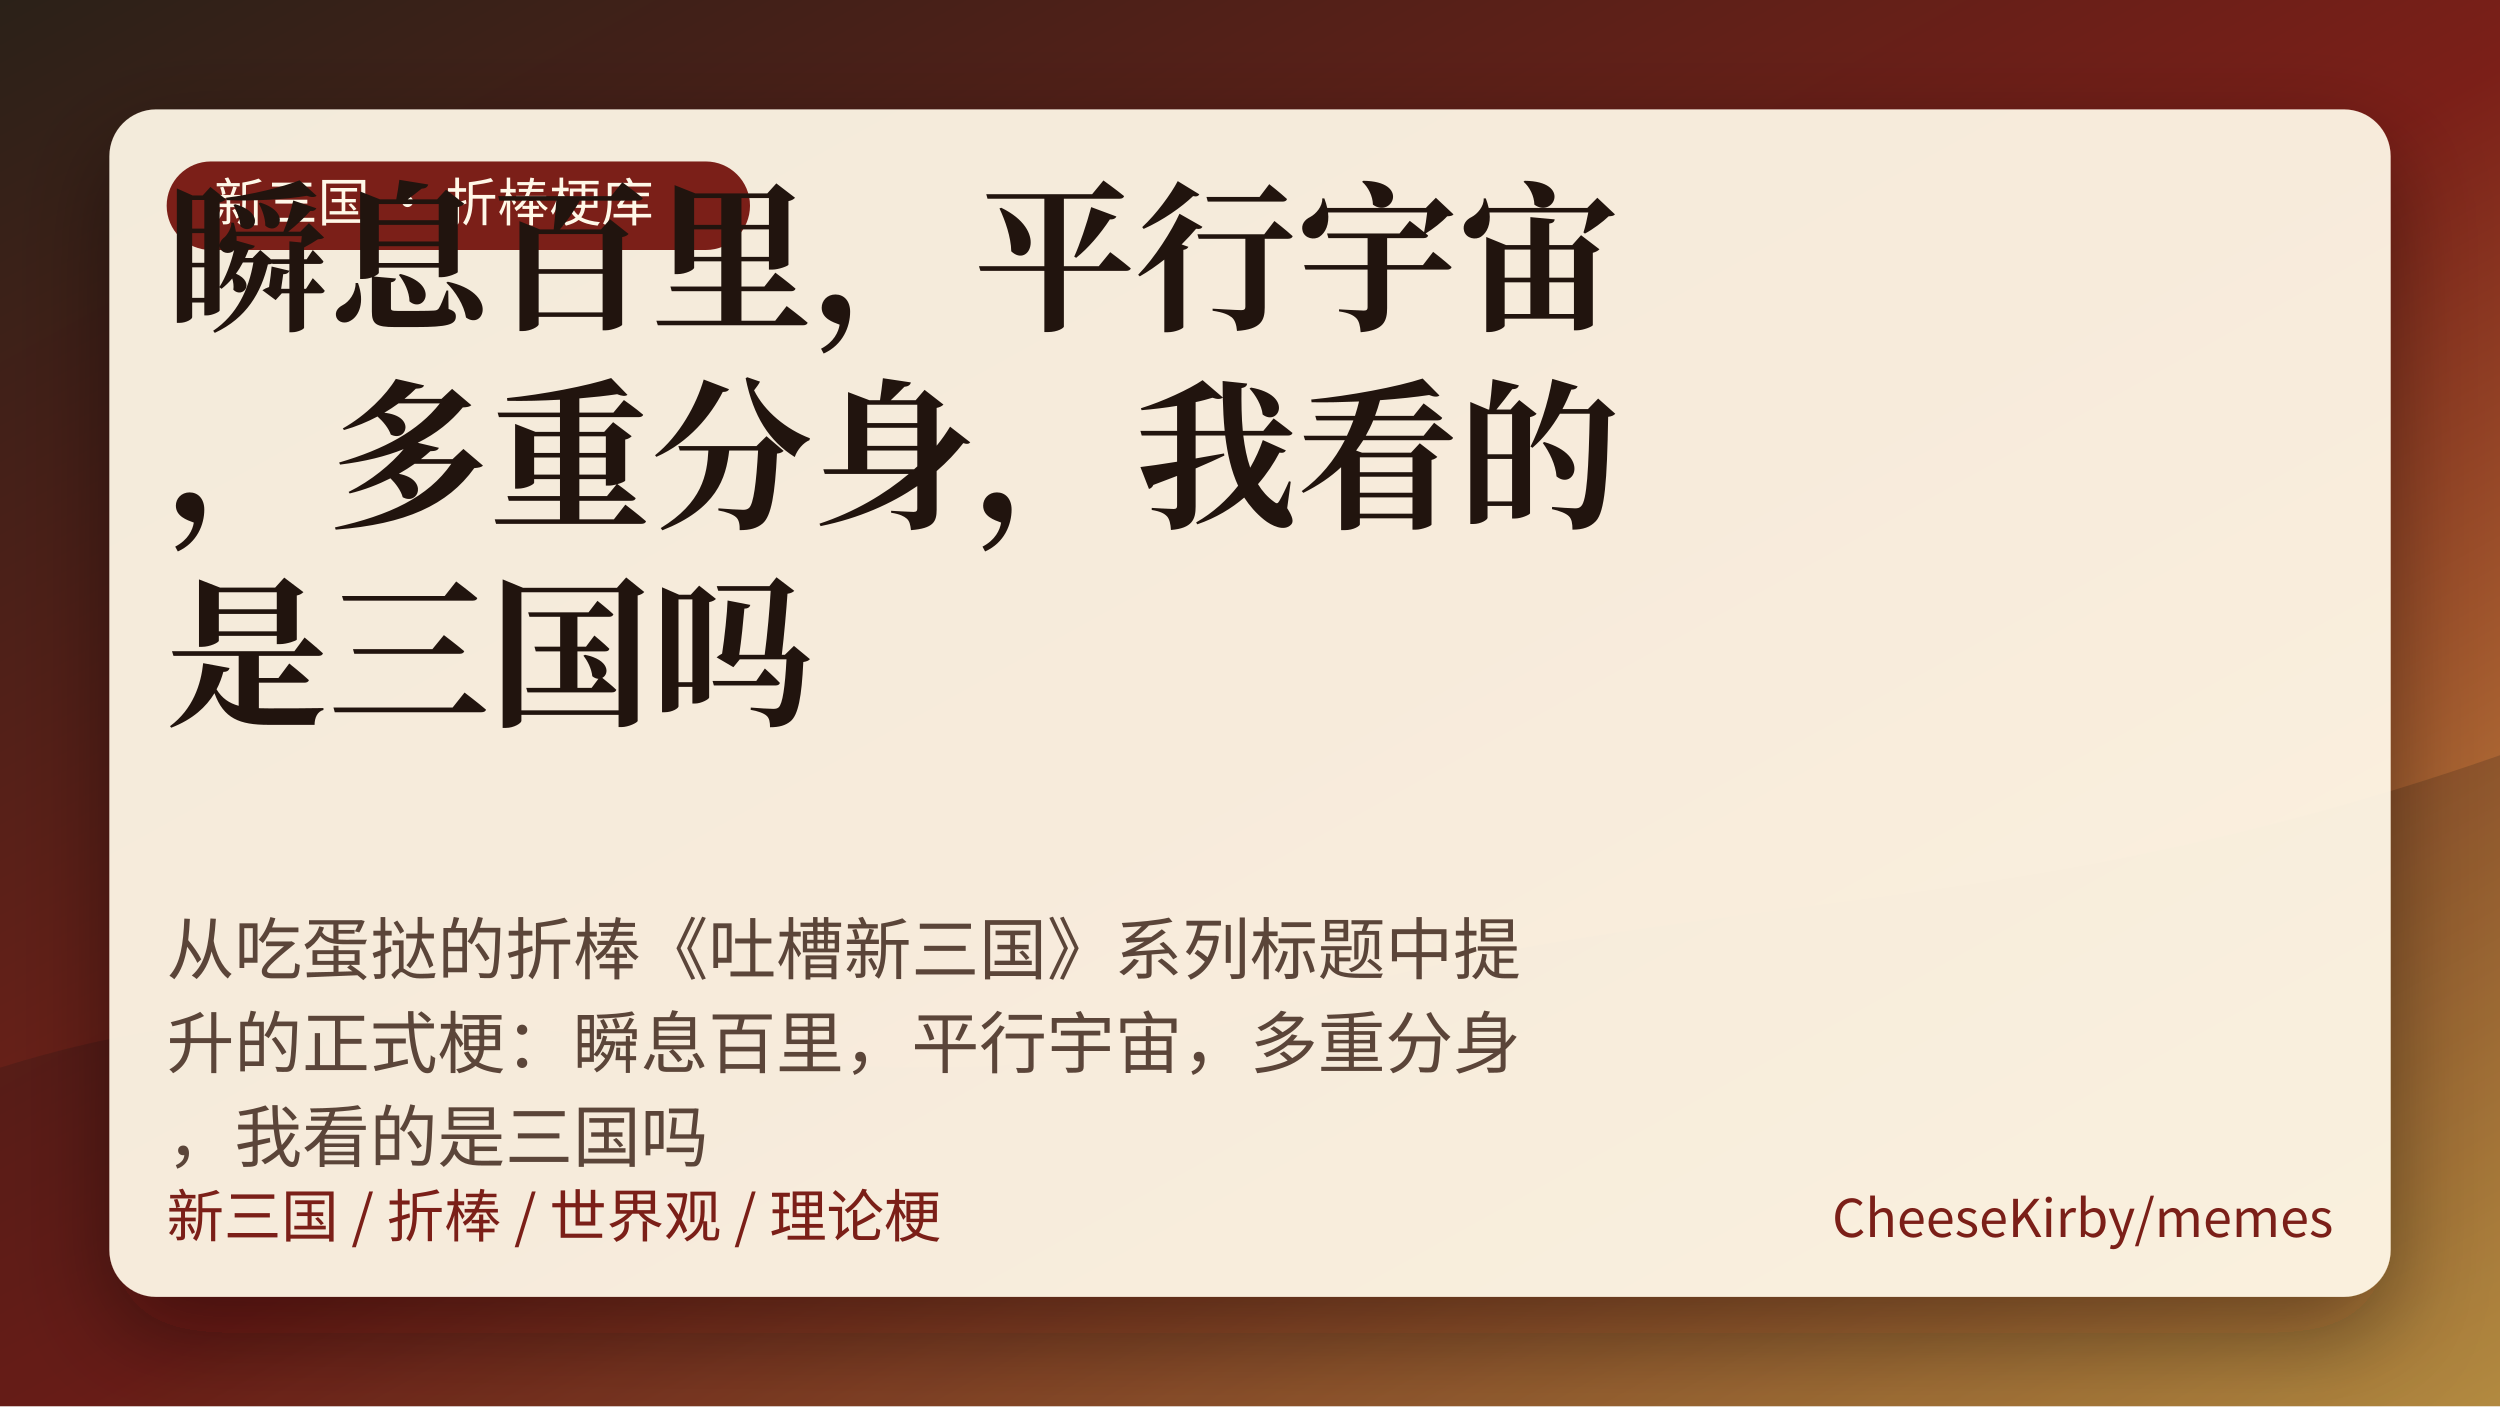
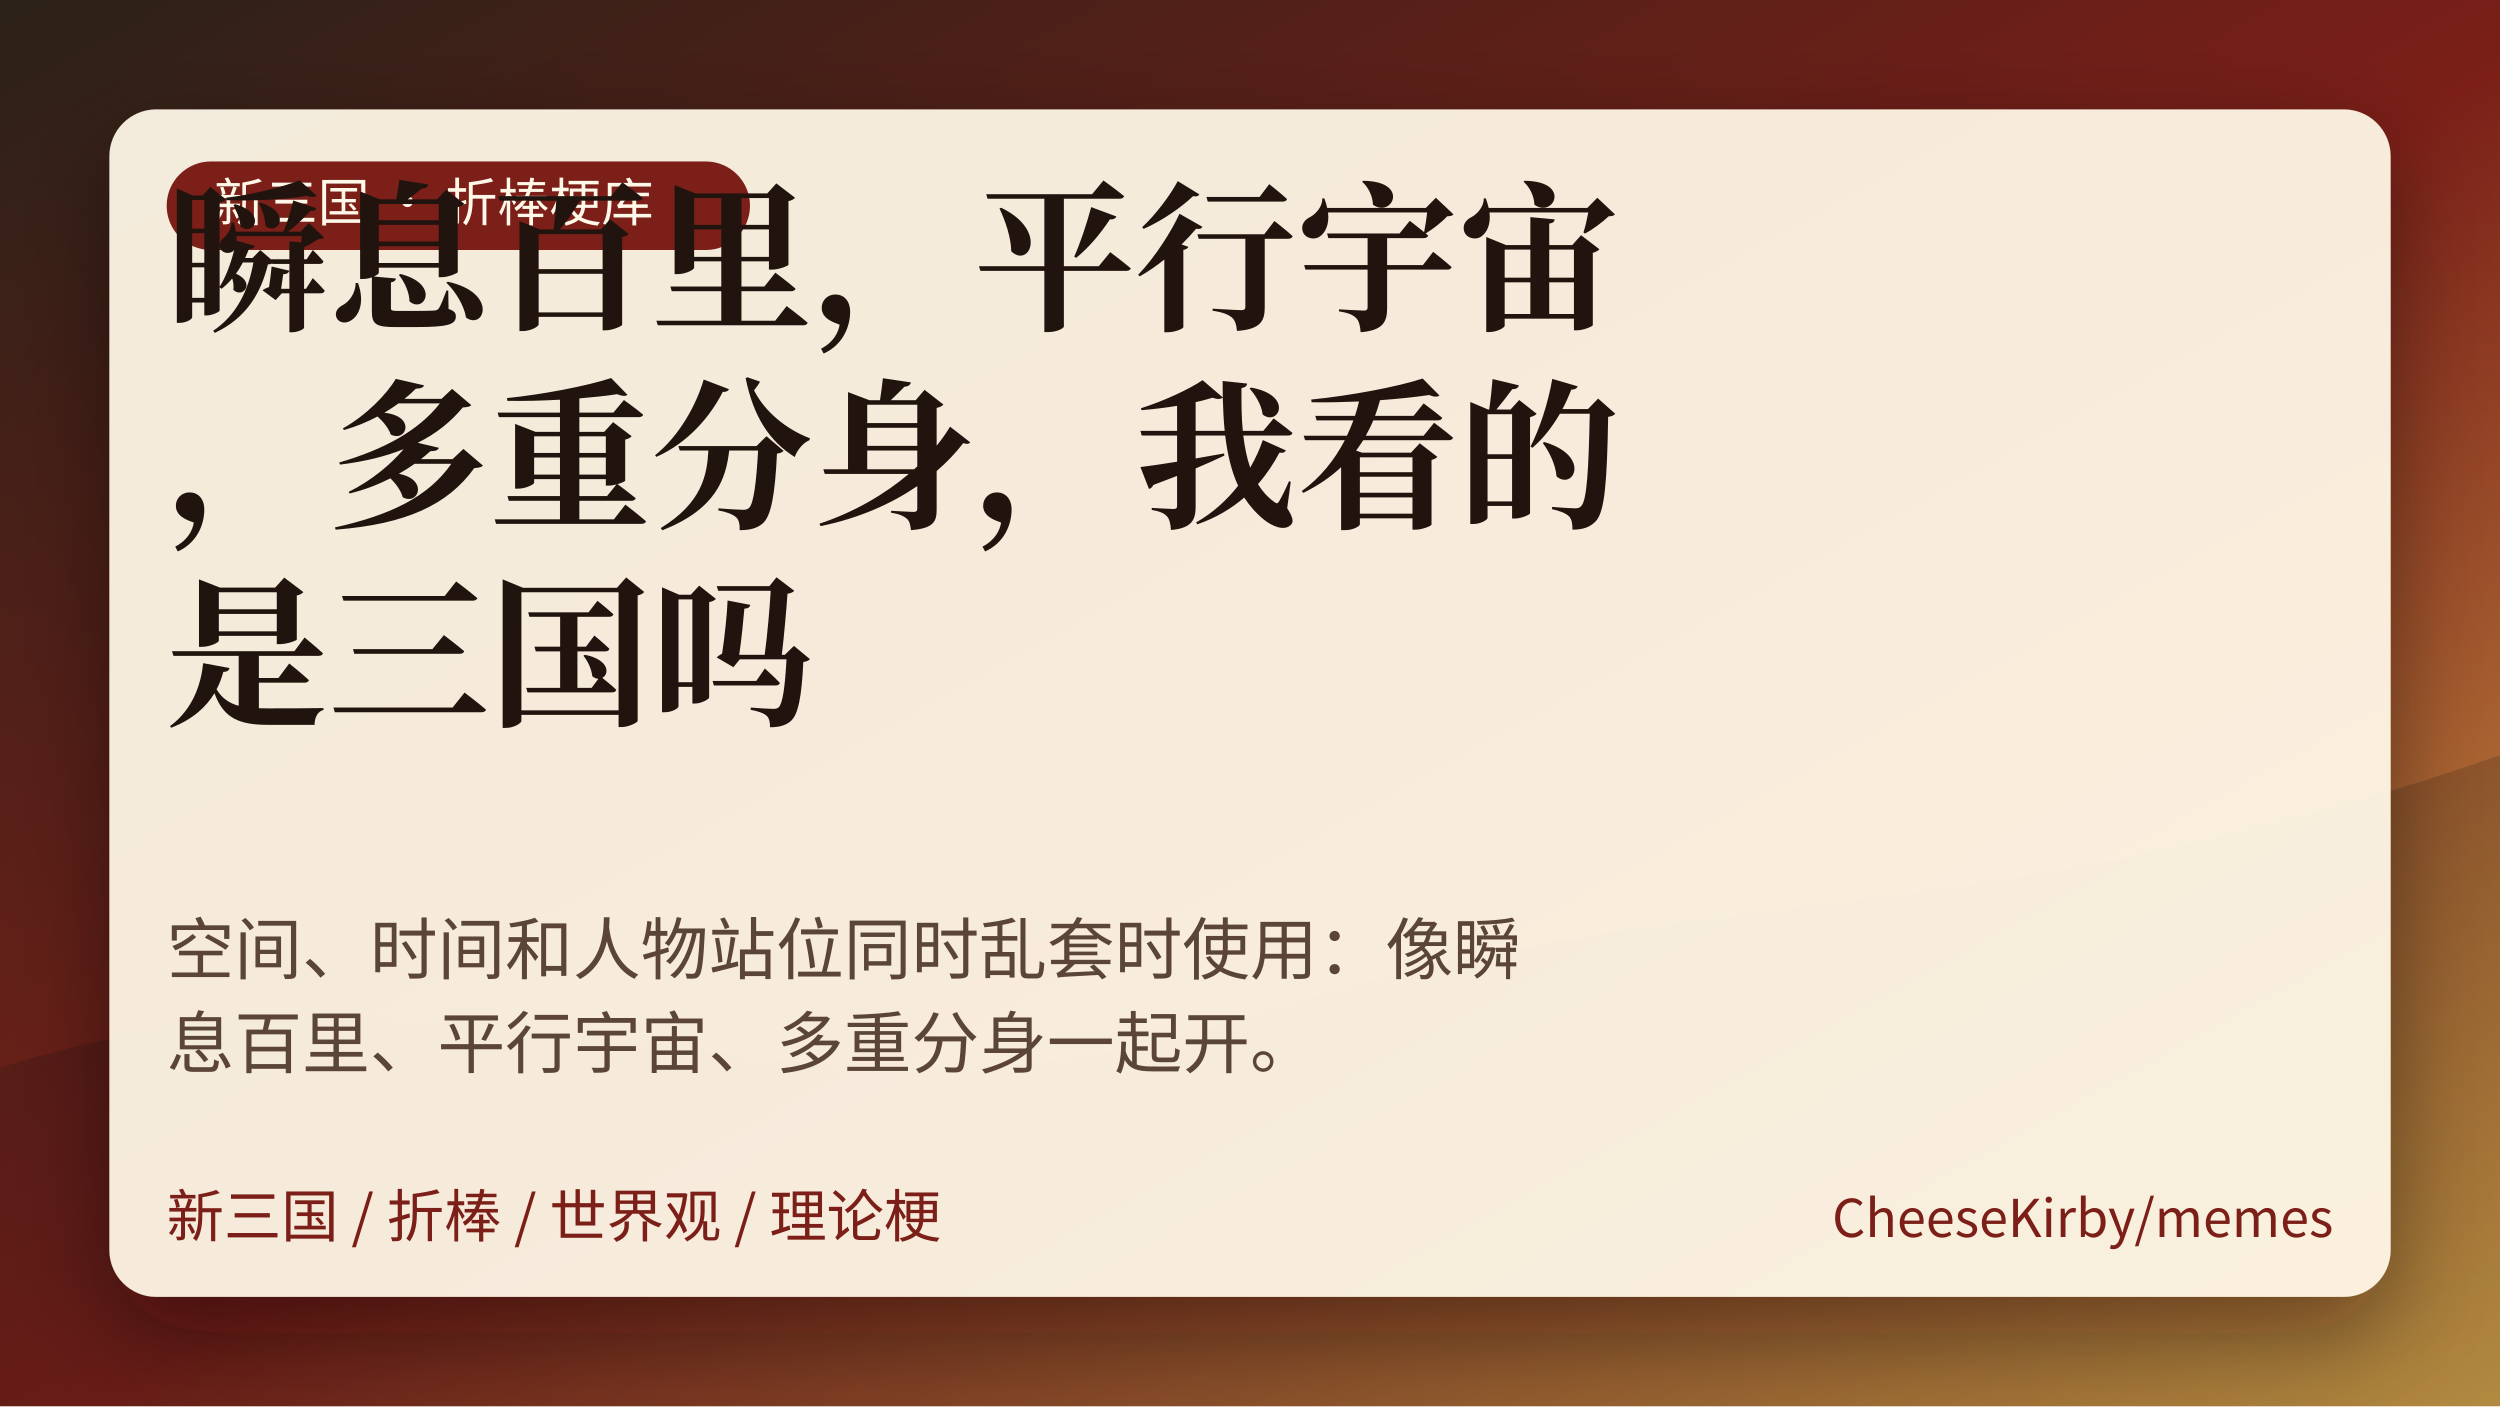
<svg xmlns="http://www.w3.org/2000/svg" width="960" height="540" viewBox="0 0 960 540">
  <defs>
    <linearGradient id="bg" x1="0" x2="1" y1="0" y2="1">
      <stop offset="0" stop-color="#2b2118" />
      <stop offset="0.52" stop-color="#7b1f18" />
      <stop offset="1" stop-color="#d5a44a" />
    </linearGradient>
    <filter id="shadow" x="-20%" y="-20%" width="140%" height="140%">
      <feDropShadow dx="0" dy="14" stdDeviation="18" flood-color="#1b0e08" flood-opacity="0.45" />
    </filter>
  </defs>
  <rect width="960" height="540" fill="url(#bg)" />
  <path d="M0 410 C190 350 300 450 480 390 C640 338 760 360 960 290 L960 540 L0 540 Z" fill="#111111" opacity="0.18" />
  <rect x="42" y="42" width="876" height="456" rx="18" fill="#fff8e8" opacity="0.94" filter="url(#shadow)" />
  <rect x="64" y="62" width="224" height="34" rx="17" fill="#7b1f18" />
  <text x="82" y="85" fill="#fff8e8" font-size="20" font-family="Noto Sans CJK SC, Microsoft YaHei, sans-serif">新三国 · 折棒梗库</text>
  <text fill="#21140e" font-size="62" font-weight="800" font-family="Noto Serif CJK SC, SimSun, serif">
    <tspan x="64" y="122">瞬息百里，平行宇宙</tspan>
    <tspan x="64" y="198">，多重分身，我看的</tspan>
    <tspan x="64" y="274">是三国吗</tspan>
  </text>
  <text fill="#5b4539" font-size="26" font-family="Noto Sans CJK SC, Microsoft YaHei, sans-serif">
-     <tspan x="64" y="374">从吃蛋挞的折棒《吐槽新三国》系列标题中提</tspan>
-     <tspan x="64" y="410">升的正式梗：瞬息百里，平行宇宙，多重分身</tspan>
-     <tspan x="64" y="446">，我看的是三国吗</tspan>
+     <tspan x="64" y="374">空间、时间和人物站位同时乱套时使用：像瞬</tspan>
+     <tspan x="64" y="410">息百里、平行宇宙、多重分身一起开。</tspan>
  </text>
  <text x="64" y="475" fill="#7b1f18" font-size="22" font-family="Noto Sans CJK SC, Microsoft YaHei, sans-serif">新三国 / 折棒 / 世界观 / 理论梗</text>
  <text x="896" y="475" text-anchor="end" fill="#7b1f18" font-size="20" font-family="Noto Sans CJK SC, Microsoft YaHei, sans-serif">CheeseKirby/memes</text>
</svg>
